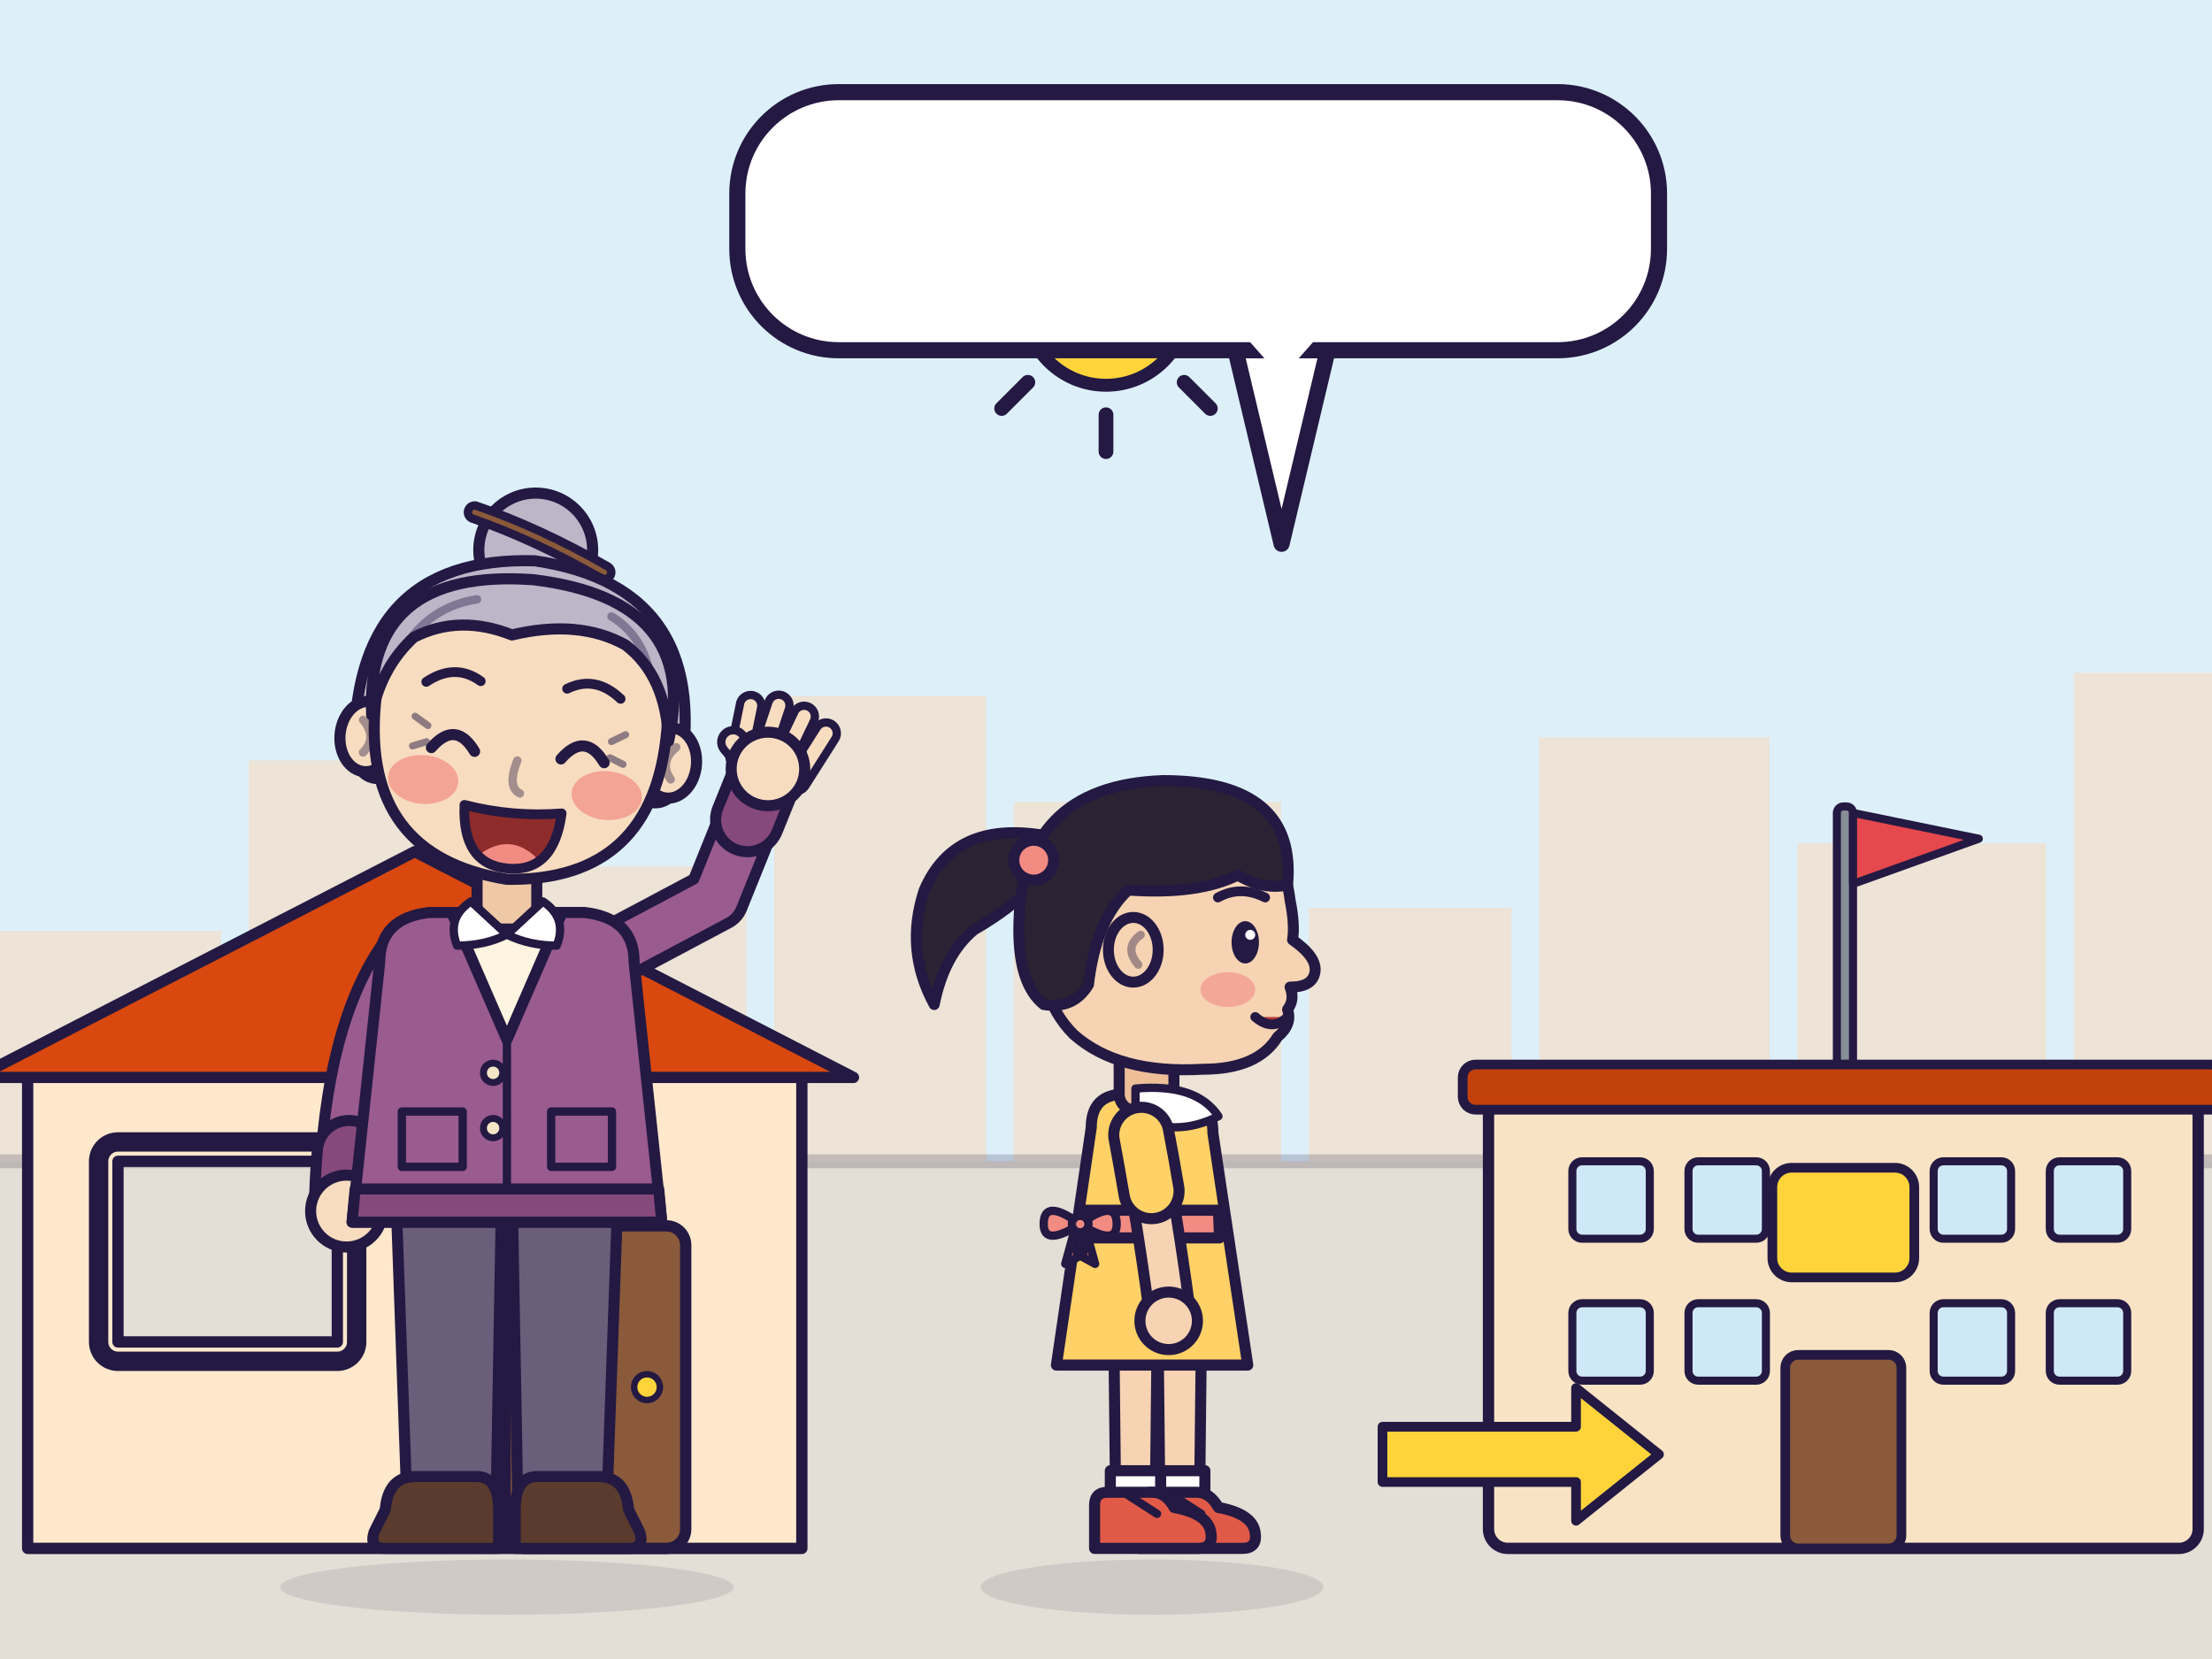
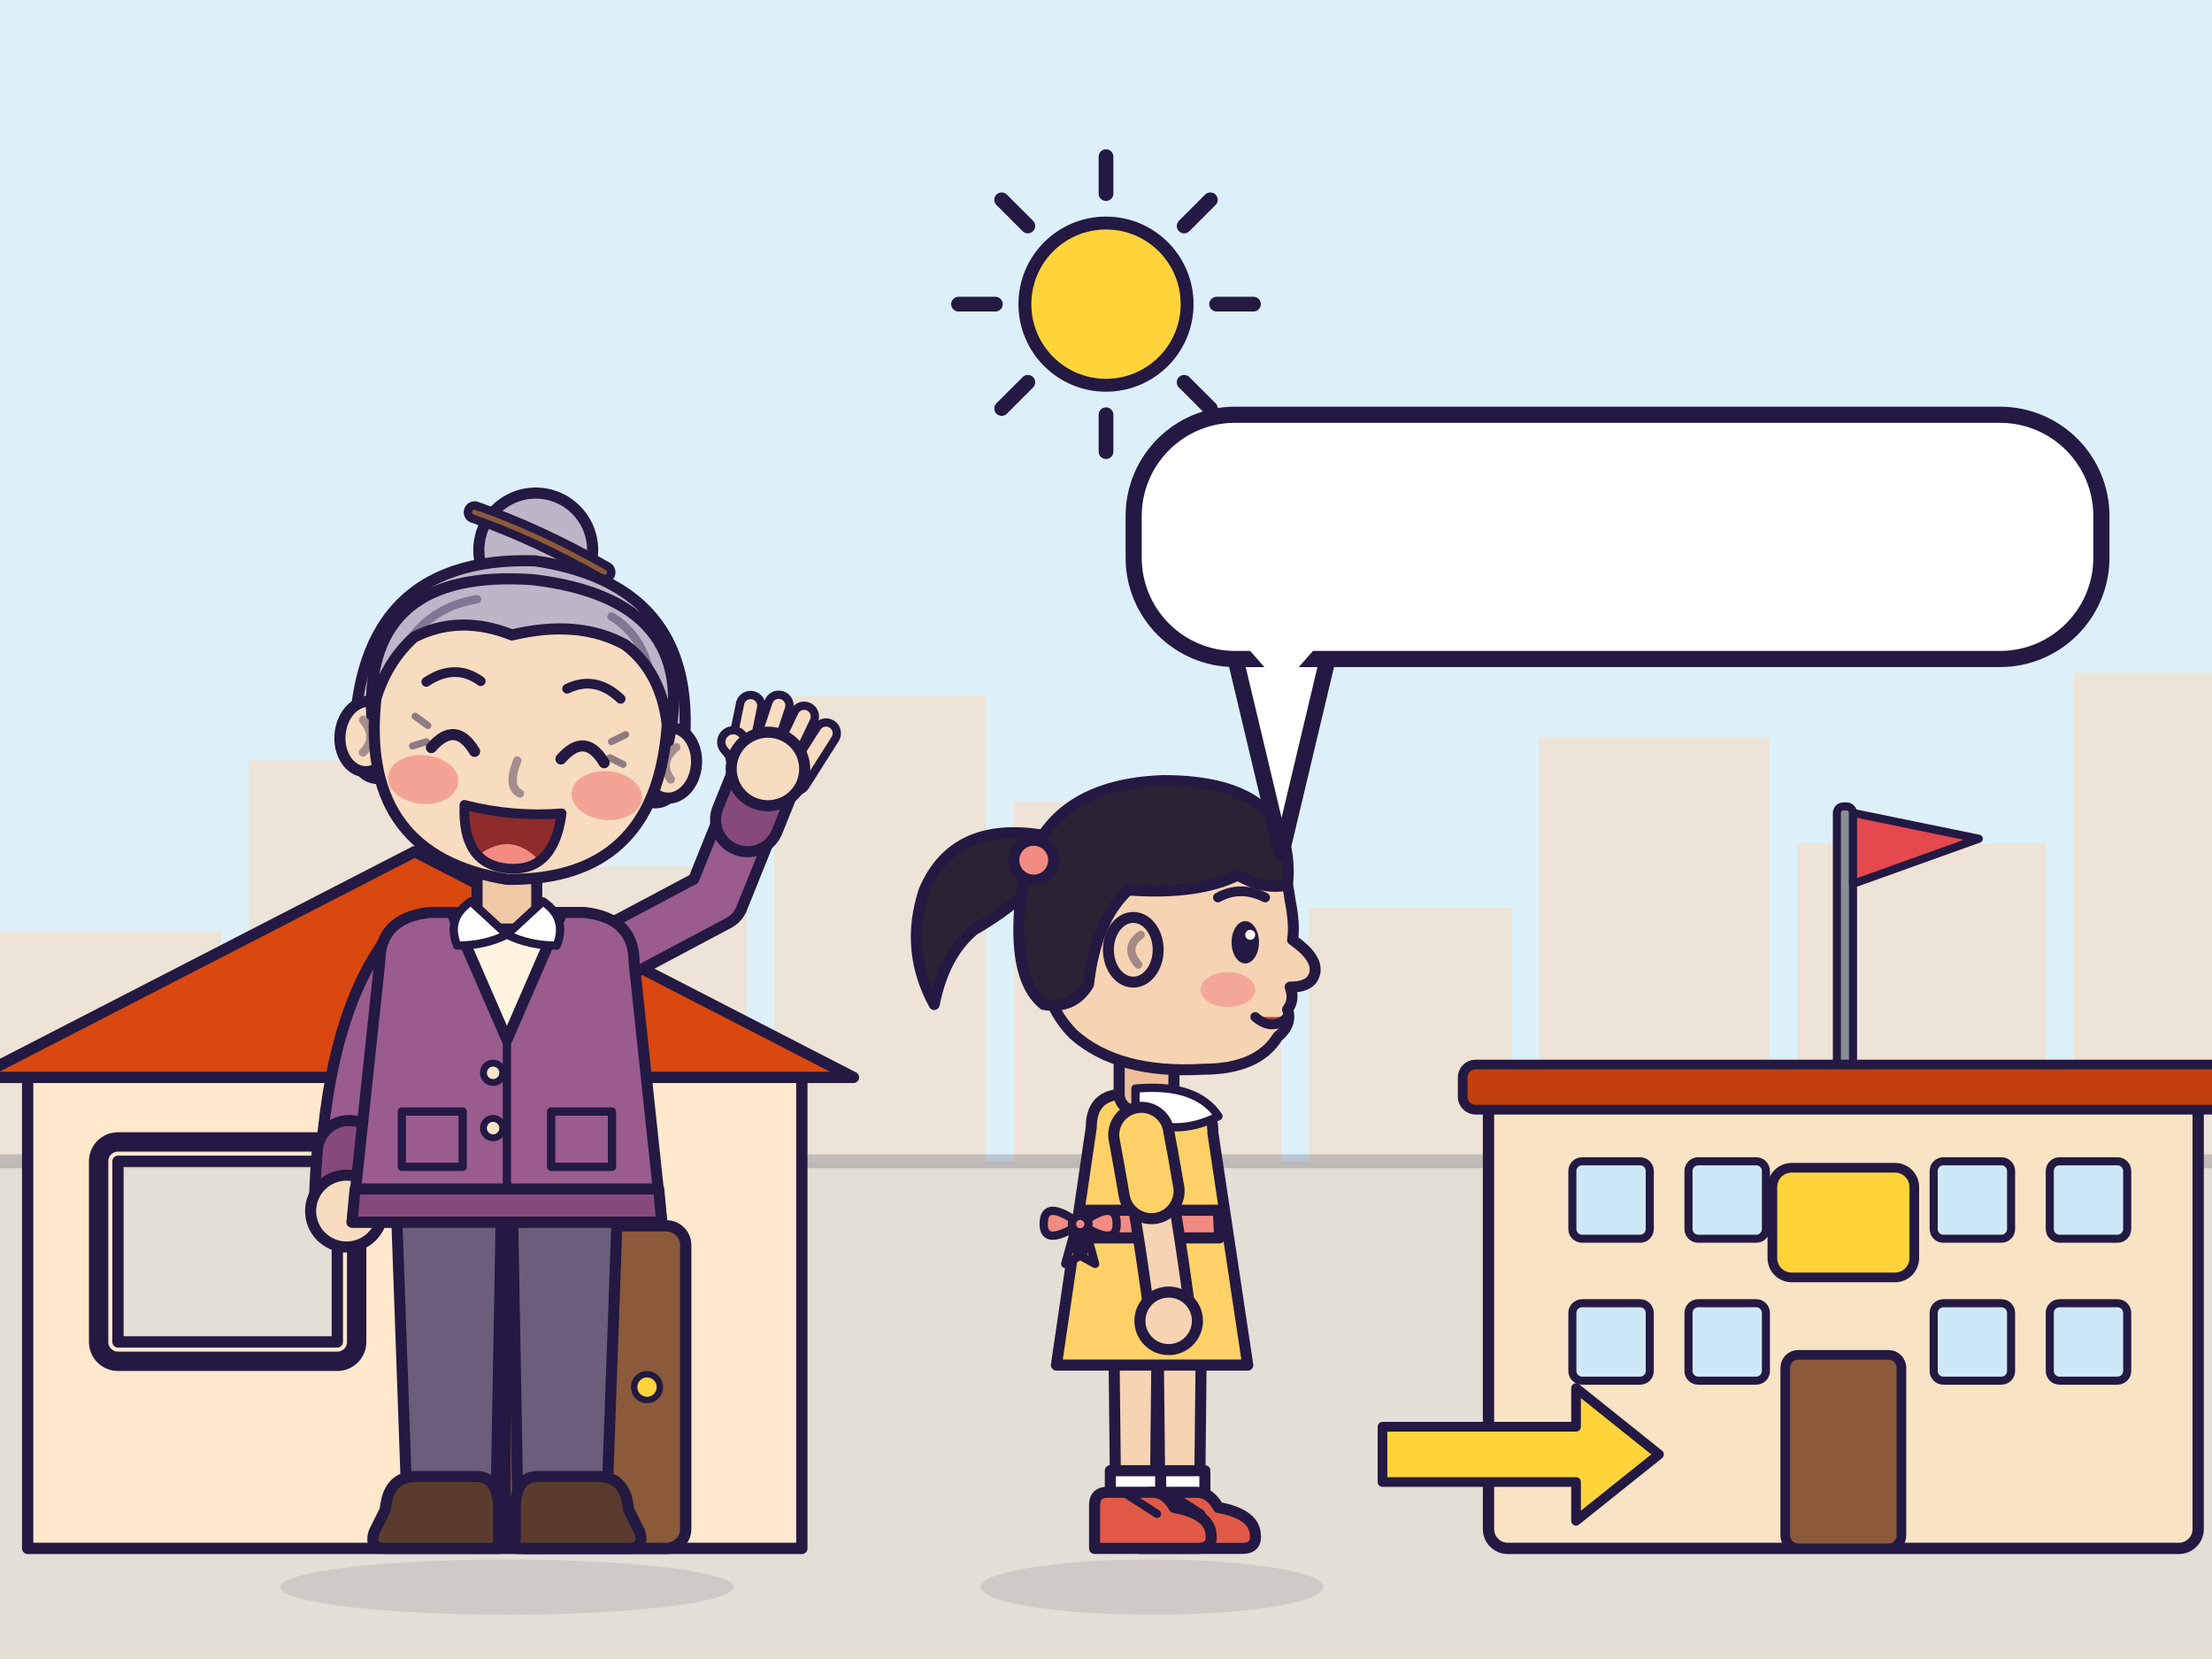
<svg xmlns="http://www.w3.org/2000/svg" viewBox="0 0 480 360" role="img" aria-label="In the morning Little Sister sets off for school; Grandma waves from the house. Little Sister: &quot;我去上学了！&quot;">
  <g stroke="#231942" stroke-width="3.5" stroke-linejoin="round" stroke-linecap="round">
    <rect x="0" y="0" width="480" height="360" fill="#DDF0FA" stroke="none" />
    <rect x="0" y="202" width="48" height="50" fill="#EDE3D6" stroke="none" />
    <rect x="54" y="165" width="40" height="87" fill="#EDE3D6" stroke="none" />
    <rect x="100" y="188" width="62" height="64" fill="#EDE3D6" stroke="none" />
    <rect x="168" y="151" width="46" height="101" fill="#EDE3D6" stroke="none" />
    <rect x="220" y="174" width="58" height="78" fill="#EDE3D6" stroke="none" />
    <rect x="284" y="197" width="44" height="55" fill="#EDE3D6" stroke="none" />
    <rect x="334" y="160" width="50" height="92" fill="#EDE3D6" stroke="none" />
    <rect x="390" y="183" width="54" height="69" fill="#EDE3D6" stroke="none" />
    <rect x="450" y="146" width="30" height="106" fill="#EDE3D6" stroke="none" />
    <rect x="0" y="252" width="480" height="108" fill="#E3DED6" stroke="none" />
    <path d="M0 252L480 252" fill="none" stroke-width="3" opacity="0.2" />
    <g transform="translate(240 90) scale(0.8 0.8)">
      <g class="prop p-sun">
        <path d="M30 -30L40 -30M21.2 -8.8L28.3 -1.7M0 0L0 10M-21.2 -8.8L-28.3 -1.7M-30 -30L-40 -30M-21.2 -51.2L-28.3 -58.3M0 -60L0 -70M21.2 -51.2L28.3 -58.3" fill="none" stroke-width="4" />
        <circle cx="0" cy="-30" r="22" fill="#FFD43B" />
      </g>
    </g>
    <g transform="translate(90 336) scale(0.7 0.7)">
      <g class="prop p-house">
        <path d="M-120 -150L120 -150L120 0L-120 0Z M-92 -120L-24 -120L-24 -64L-92 -64Z" fill="#FFE8CC" fill-rule="evenodd" />
        <path d="M-136-146L0-216L136-146Z" fill="#D9480F" />
        <rect x="-98" y="-126" width="80" height="68" rx="6" fill="none" stroke-width="6" />
        <rect x="28" y="-100" width="56" height="100" rx="6" fill="#8A5A3B" />
        <circle cx="72" cy="-50" r="4" fill="#FFD43B" stroke-width="2" />
      </g>
    </g>
    <g transform="translate(400 336) scale(0.7 0.7)">
      <g class="prop p-school">
        <rect x="-2" y="-230" width="5" height="92" rx="2" fill="#868E96" stroke-width="2.5" />
        <path d="M3-228L42-220L3-206Z" fill="#E5484D" stroke-width="2.5" />
        <rect x="-110" y="-140" width="220" height="140" rx="6" fill="#F8E3C4" />
        <rect x="-118" y="-150" width="236" height="14" rx="4" fill="#C2410C" stroke-width="3" />
        <rect x="-84" y="-120" width="24" height="24" rx="3" fill="#CFE8F7" stroke-width="2.5" />
        <rect x="-84" y="-76" width="24" height="24" rx="3" fill="#CFE8F7" stroke-width="2.5" />
        <rect x="-48" y="-120" width="24" height="24" rx="3" fill="#CFE8F7" stroke-width="2.5" />
        <rect x="-48" y="-76" width="24" height="24" rx="3" fill="#CFE8F7" stroke-width="2.5" />
        <rect x="28" y="-120" width="24" height="24" rx="3" fill="#CFE8F7" stroke-width="2.5" />
        <rect x="28" y="-76" width="24" height="24" rx="3" fill="#CFE8F7" stroke-width="2.5" />
        <rect x="64" y="-120" width="24" height="24" rx="3" fill="#CFE8F7" stroke-width="2.5" />
        <rect x="64" y="-76" width="24" height="24" rx="3" fill="#CFE8F7" stroke-width="2.5" />
        <rect x="-18" y="-60" width="36" height="60" rx="4" fill="#8A5A3B" stroke-width="3" />
        <rect x="-22" y="-118" width="44" height="34" rx="6" fill="#FFD43B" stroke-width="3" />
      </g>
    </g>
    <g transform="translate(330 330) scale(0.6 0.6)">
      <g class="prop p-arrow">
        <path d="M-50-10L20-10L20-24L50 0L20 24L20 10L-50 10Z" transform="translate(0 -24)" fill="#FFD43B" stroke-width="3.5" />
      </g>
    </g>
    <g transform="translate(110 336) scale(0.6 0.6)">
      <g class="char c-1 ch-nainai">
        <g transform="translate(-150 -432)">
          <ellipse class="shadow" cx="150" cy="446" rx="82" ry="10" fill="#231942" stroke="none" opacity="0.1" />
          <g class="figure" stroke="#231942" stroke-width="4" stroke-linejoin="round" stroke-linecap="round">
            <g class="legs">
              <path d="M110 308L148 308L146 420L114 420Z" fill="#6B5E7A" />
              <path d="M190 308L152 308L154 420L186 420Z" fill="#6B5E7A" />
              <path d="M147 418Q147 406 139 406L117 406Q107 406 106 418L102 426Q100 432 106 432L147 432Z" fill="#5A3B2E" />
              <path d="M153 418Q153 406 161 406L183 406Q193 406 194 418L198 426Q200 432 194 432L153 432Z" fill="#5A3B2E" />
            </g>
            <g transform="translate(150 308)">
              <g class="upper">
                <g transform="translate(-150 -308)">
                  <g transform="translate(186 218)">
                    <g class="arm-left">
                      <g transform="translate(-186 -218)">
                        <path d="M190.7 226.8L230.2 205.8A10 10 0 0 0 234.8 200.8L250.9 160.9A10 10 0 0 0 232.3 153.4L217.6 189.9L181.3 209.2A10 10 0 0 0 190.7 226.8Z" fill="#9A5B8F" />
                        <path d="M247.7 172.8L252.3 161.4A11.5 11.5 0 0 0 230.9 152.8L226.3 164.2A11.5 11.5 0 0 0 247.7 172.8Z" fill="#86497B" />
                        <path d="M238.1 146.8L242 127.7A3.9 3.9 0 0 0 234.4 126.1L230.5 145.2A3.9 3.9 0 0 0 238.1 146.8Z" fill="#F8DCC0" stroke-width="3" />
                        <path d="M244.8 150L252 128.4A3.9 3.9 0 0 0 244.6 125.9L237.4 147.5A3.9 3.9 0 0 0 244.8 150Z" fill="#F8DCC0" stroke-width="3" />
                        <path d="M251.3 153.1L261.1 132.6A3.9 3.9 0 0 0 254.1 129.2L244.3 149.8A3.9 3.9 0 0 0 251.3 153.1Z" fill="#F8DCC0" stroke-width="3" />
                        <path d="M257.9 156.3L268.7 139.3A3.9 3.9 0 0 0 262.1 135.1L251.3 152.1A3.9 3.9 0 0 0 257.9 156.3Z" fill="#F8DCC0" stroke-width="3" />
                        <path d="M246.3 150.9L235 137.5A4.3 4.3 0 0 0 228.4 143L239.7 156.5A4.3 4.3 0 0 0 246.3 150.9Z" fill="#F8DCC0" stroke-width="3" />
                        <circle class="hand" cx="244.4" cy="150.1" r="13.3" fill="#F8DCC0" />
                      </g>
                    </g>
                  </g>
                  <g transform="translate(114 218)">
                    <g class="arm-right">
                      <g transform="translate(-114 -218)">
                        <path d="M105.9 212.1Q84.1 242.1 82 303.7A10 10 0 0 0 102 304.3Q103.9 248.9 122.1 223.9A10 10 0 0 0 105.9 212.1Z" fill="#9A5B8F" />
                        <path d="M81.5 287.3Q80.8 295.1 80.5 303.6A11.5 11.5 0 0 0 103.5 304.4Q103.8 296.5 104.4 289.2A11.5 11.5 0 0 0 81.5 287.3Z" fill="#86497B" />
                        <circle class="hand" cx="92" cy="310" r="13" fill="#F8DCC0" />
                      </g>
                    </g>
                  </g>
                  <g class="body">
                    <path d="M104 220Q104 204 122 202L178 202Q196 204 196 220L206 314L94 314Z" fill="#9A5B8F" />
                    <path d="M95.1 302L204.9 302L206 314L94 314Z" fill="#86497B" />
                    <path d="M130 202L170 202L150 248Z" fill="#FFF4E0" />
                    <g class="neck">
                      <rect x="139.2" y="182" width="21.6" height="26" rx="6" fill="#EFC9A6" />
                    </g>
                    <path d="M137 198Q128 204 132 214Q142 214 150 210Z" fill="#FFFFFF" stroke-width="3" />
                    <path d="M163 198Q172 204 168 214Q158 214 150 210Z" fill="#FFFFFF" stroke-width="3" />
                    <path d="M150 248L150 302" fill="none" stroke-width="3" />
                    <g class="buttons">
                      <circle cx="145" cy="260" r="3.5" fill="#F5E6C8" stroke-width="2.5" />
                      <circle cx="145" cy="280" r="3.5" fill="#F5E6C8" stroke-width="2.5" />
                    </g>
                    <path d="M112 274L134 274L134 294L112 294Z" fill="#9A5B8F" stroke-width="3" />
                    <path d="M166 274L188 274L188 294L166 294Z" fill="#9A5B8F" stroke-width="3" />
                  </g>
                  <g transform="translate(150 190) rotate(5)">
                    <g class="head">
                      <g transform="translate(-150 -190)">
                        <g transform="translate(150 137.1) scale(0.98)" stroke-width="4.1">
                          <g class="hair-back">
                            <circle cx="0" cy="-68" r="21" fill="#BDB6C9" />
                            <path d="M-24.6-77.6Q-0.8-71.6 25-59.7A2.5 2.5 0 0 0 27-64.3Q0.8-76.4-23.4-82.4A2.5 2.5 0 0 0-24.6-77.6Z" fill="#8A5A3B" stroke-width="3.1" />
                            <path d="M-60 14Q-68-60 0-64Q68-60 60 14Q56 24 46 20L-46 20Q-56 24-60 14Z" fill="#BDB6C9" />
                          </g>
                          <g class="ears">
                            <ellipse cx="-56" cy="6" rx="10" ry="13" fill="#F8DCC0" />
                            <ellipse cx="56" cy="6" rx="10" ry="13" fill="#F8DCC0" />
                            <path d="M-58 0Q-52 6-57 12" fill="none" stroke-width="3.1" opacity="0.4" />
                            <path d="M58 0Q52 6 57 12" fill="none" stroke-width="3.1" opacity="0.4" />
                          </g>
                          <path class="face" d="M-54-6Q-54-52 0-52Q54-52 54-6Q54 50 0 54Q-54 50-54-6Z" fill="#F8DCC0" />
                          <g class="hair">
                            <path d="M-55-2Q-62-56 0-57Q62-55 55-2Q52-26 36-36Q18-44-6-36Q-26-42-42-32Q-53-20-55-2Z" fill="#BDB6C9" />
                            <path d="M30-46Q42-40 46-26" fill="none" stroke-width="3.1" opacity="0.4" />
                            <path d="M-20-48Q-36-44-44-30" fill="none" stroke-width="3.1" opacity="0.4" />
                          </g>
                          <g class="cheeks">
                            <ellipse cx="-34" cy="20" rx="13" ry="9" fill="#F28B82" stroke="none" opacity="0.7" />
                            <ellipse cx="34" cy="20" rx="13" ry="9" fill="#F28B82" stroke="none" opacity="0.7" />
                          </g>
                          <g class="brows">
                            <path d="M-36-16Q-26-24-16-18M16-18Q26-24 36-16" fill="none" stroke-width="3.6" />
                          </g>
                          <g transform="translate(0 4)">
                            <g class="eyes">
                              <g transform="translate(0 -4)">
                                <path d="M-32 8Q-24-3-16 8M16 8Q24-3 32 8" fill="none" stroke-width="4.1" />
                              </g>
                            </g>
                          </g>
                          <g class="nose">
                            <path d="M0 10Q-3 20 2 22" fill="none" stroke-width="3.1" opacity="0.4" />
                          </g>
                          <g class="mouth">
                            <path d="M-18 28Q0 31 18 28Q17 50 0 50Q-17 50-18 28Z" fill="#8E2B2B" stroke="none" />
                            <path d="M-10 45Q0 37 10 45Q6 50 0 50Q-6 50-10 45Z" fill="#F28B82" stroke="none" />
                            <path d="M-18 28Q0 31 18 28Q17 50 0 50Q-17 50-18 28Z" fill="none" stroke-width="3.6" />
                          </g>
                          <g class="wrinkles">
                            <path d="M-39-3L-34 0M-39 8L-34 6M39-3L34 0M39 8L34 6" fill="none" stroke-width="2.6" opacity="0.5" />
                          </g>
                        </g>
                      </g>
                    </g>
                  </g>
                </g>
              </g>
            </g>
          </g>
        </g>
      </g>
    </g>
    <g transform="translate(250 336) scale(0.6 0.6)">
      <g class="char c-2 ch-meimei mover from-left">
        <g transform="translate(-150 -432)">
          <ellipse class="shadow" cx="150" cy="446" rx="62" ry="10" fill="#231942" stroke="none" opacity="0.1" />
          <g class="figure" stroke="#231942" stroke-width="4" stroke-linejoin="round" stroke-linecap="round">
            <g class="legs">
              <path d="M151.9 329.7L168.1 329.7L167.1 422.6L152.9 422.6Z" fill="#F6D3B3" />
              <path d="M150.9 403.9L169.1 403.9L169.1 422.6L150.9 422.6Z" fill="#FFFFFF" />
              <path d="M135.9 329.7L152.1 329.7L151.1 422.6L136.9 422.6Z" fill="#F6D3B3" />
              <path d="M134.9 403.9L153.1 403.9L153.1 422.6L134.9 422.6Z" fill="#FFFFFF" />
              <path d="M145.2 432L145.2 416.4Q145.2 411.7 149.9 411.7L166.2 411.7Q170.9 411.7 174 417.2Q186.5 419.5 187.3 426.5Q188.1 432 182.6 432Z" fill="#E05A47" />
              <path d="M156.9 412.5L167.8 419.5" fill="none" stroke-width="3" />
              <path d="M129.2 432L129.2 416.4Q129.2 411.7 133.9 411.7L150.2 411.7Q154.9 411.7 158 417.2Q170.5 419.5 171.3 426.5Q172.1 432 166.6 432Z" fill="#E05A47" />
              <path d="M140.9 412.5L151.8 419.5" fill="none" stroke-width="3" />
            </g>
            <g transform="translate(150 333.7)">
              <g class="upper">
                <g transform="translate(-150 -333.7)">
                  <g transform="translate(154 281.7)">
                    <g class="arm-right">
                      <g transform="translate(-154 -281.7)">
                        <path d="M147.1 284.3Q158.8 315.5 162.7 344.7A7.4 7.4 0 0 0 177.3 342.7Q173.2 311.9 160.9 279.1A7.4 7.4 0 0 0 147.1 284.3Z" fill="#F6D3B3" />
                        <path d="M144.6 285.2Q148.6 295.8 151.6 306.1A10 10 0 0 0 170.8 300.4Q167.6 289.4 163.4 278.2A10 10 0 0 0 144.6 285.2Z" fill="#FFD166" />
                        <circle class="hand" cx="170" cy="349.7" r="10.4" fill="#F6D3B3" />
                      </g>
                    </g>
                  </g>
                  <g class="body">
                    <path d="M128 279.8Q128 267.7 140.1 267.7L159.9 267.7Q172 268.7 172 281.8L184.6 365.7L115.4 365.7Z" fill="#FFD166" />
                    <path d="M126 309.7L174 309.7L174.4 319.7L125.6 319.7Z" fill="#F28B82" />
                    <g class="bow">
                      <path d="M122 316.7L118.6 329.1L123 326.7Z" fill="#F28B82" stroke-width="3" />
                      <path d="M126 316.7L129.4 329.1L125 326.7Z" fill="#F28B82" stroke-width="3" />
                      <path d="M124 314.7Q110.8 305.1 110.8 314.7Q110.8 323.1 124 314.7Z" fill="#F28B82" stroke-width="3" />
                      <path d="M124 314.7Q137.2 305.1 137.2 314.7Q137.2 323.1 124 314.7Z" fill="#F28B82" stroke-width="3" />
                      <circle cx="124" cy="314.7" r="3" fill="#F28B82" stroke-width="3" />
                    </g>
                    <g class="neck">
                      <rect x="138.1" y="250.7" width="19.8" height="23" rx="6" fill="#EDBE98" />
                    </g>
                    <path d="M144 265.7Q166 263.7 174 275.7Q158 283.7 144 275.7Z" fill="#FFFFFF" stroke-width="3" />
                  </g>
                  <g transform="translate(152 258.7)">
                    <g class="head">
                      <g transform="translate(-152 -258.7)">
                        <g transform="translate(154 210.1) scale(0.9)" stroke-width="4.4">
                          <g class="hair-back">
                            <path d="M-48-40Q-84-46-96-18Q-104 6-92 28Q-88 8-76-2Q-62-10-52-20Z" fill="#2B2233" />
                          </g>
                          <path class="face" d="M-50-8Q-52-54 0-54Q46-54 51-14Q53-4 52 2Q62 9 61 15Q60 21 51 21Q53 26 50 30Q52 36 46 41Q38 54 16 54Q-18 56-36 40Q-52 24-50-8Z" fill="#F6D3B3" />
                          <g class="hair">
                            <path d="M50-20Q54-62 0-62Q-58-60-58-2Q-58 20-48 28Q-36 30-30 20Q-27-6-14-18Q14-16 30-24Q40-18 50-20Z" fill="#2B2233" />
                            <circle cx="-52" cy="-30" r="8" fill="#F28B82" />
                          </g>
                          <g class="ears">
                            <ellipse cx="-12" cy="6" rx="10" ry="13" fill="#F6D3B3" />
                            <path d="M-9 0Q-16 5-10 12" fill="none" stroke-width="3.3" opacity="0.4" />
                          </g>
                          <g class="cheeks">
                            <ellipse cx="26" cy="22" rx="11" ry="7" fill="#F28B82" stroke="none" opacity="0.6" />
                          </g>
                          <g class="brows">
                            <path d="M22-15Q31-20 41-15" fill="none" stroke-width="3.9" />
                          </g>
                          <g transform="translate(33 3)">
                            <g class="eyes">
                              <g transform="translate(-33 -3)">
                                <ellipse cx="33" cy="3" rx="5.5" ry="8.5" fill="#231942" stroke="none" />
                                <circle cx="35" cy="0" r="2" fill="#FFFFFF" stroke="none" />
                              </g>
                            </g>
                          </g>
                          <g class="mouth">
                            <path d="M37 33Q44 39 50 33" fill="#B23A3A" stroke-width="3.9" />
                          </g>
                        </g>
                      </g>
                    </g>
                  </g>
                  <g transform="translate(146 281.7)">
                    <g class="arm-left">
                      <g transform="translate(-146 -281.7)">
                        <path d="M138.8 283.1Q144.7 314.9 148.7 344.7A7.4 7.4 0 0 0 163.3 342.7Q159.3 312.6 153.2 280.4A7.4 7.4 0 0 0 138.8 283.1Z" fill="#F6D3B3" />
                        <path d="M136.2 283.6Q138.2 294.4 140 304.9A10 10 0 0 0 159.7 301.6Q157.9 290.8 155.8 279.9A10 10 0 0 0 136.2 283.6Z" fill="#FFD166" />
                        <circle class="hand" cx="156" cy="349.7" r="10.4" fill="#F6D3B3" />
                      </g>
                    </g>
                  </g>
                </g>
              </g>
            </g>
          </g>
        </g>
      </g>
    </g>
-     <g transform="translate(278.1 118)">
-       <g class="bubble b-1 has-text">
-         <g transform="translate(-278.1 -118)">
-           <path d="M268.1 76L278.1 118L288.1 76Z" fill="#FFFFFF" />
-           <rect x="160" y="20" width="200" height="56" rx="22" fill="#FFFFFF" />
-           <path d="M269.3 72L278.1 82L286.9 72Z" fill="#FFFFFF" stroke="none" />
+     <g transform="translate(278.1 185)">
+       <g class="bubble b-1 has-text line-0">
+         <g transform="translate(-278.1 -185)">
+           <path d="M268.1 143L278.1 185L288.1 143Z" fill="#FFFFFF" />
+           <rect x="246" y="90" width="210" height="53" rx="22" fill="#FFFFFF" />
+           <path d="M269.3 139L278.1 149L286.9 139Z" fill="#FFFFFF" stroke="none" />
        </g>
      </g>
    </g>
  </g>
</svg>
